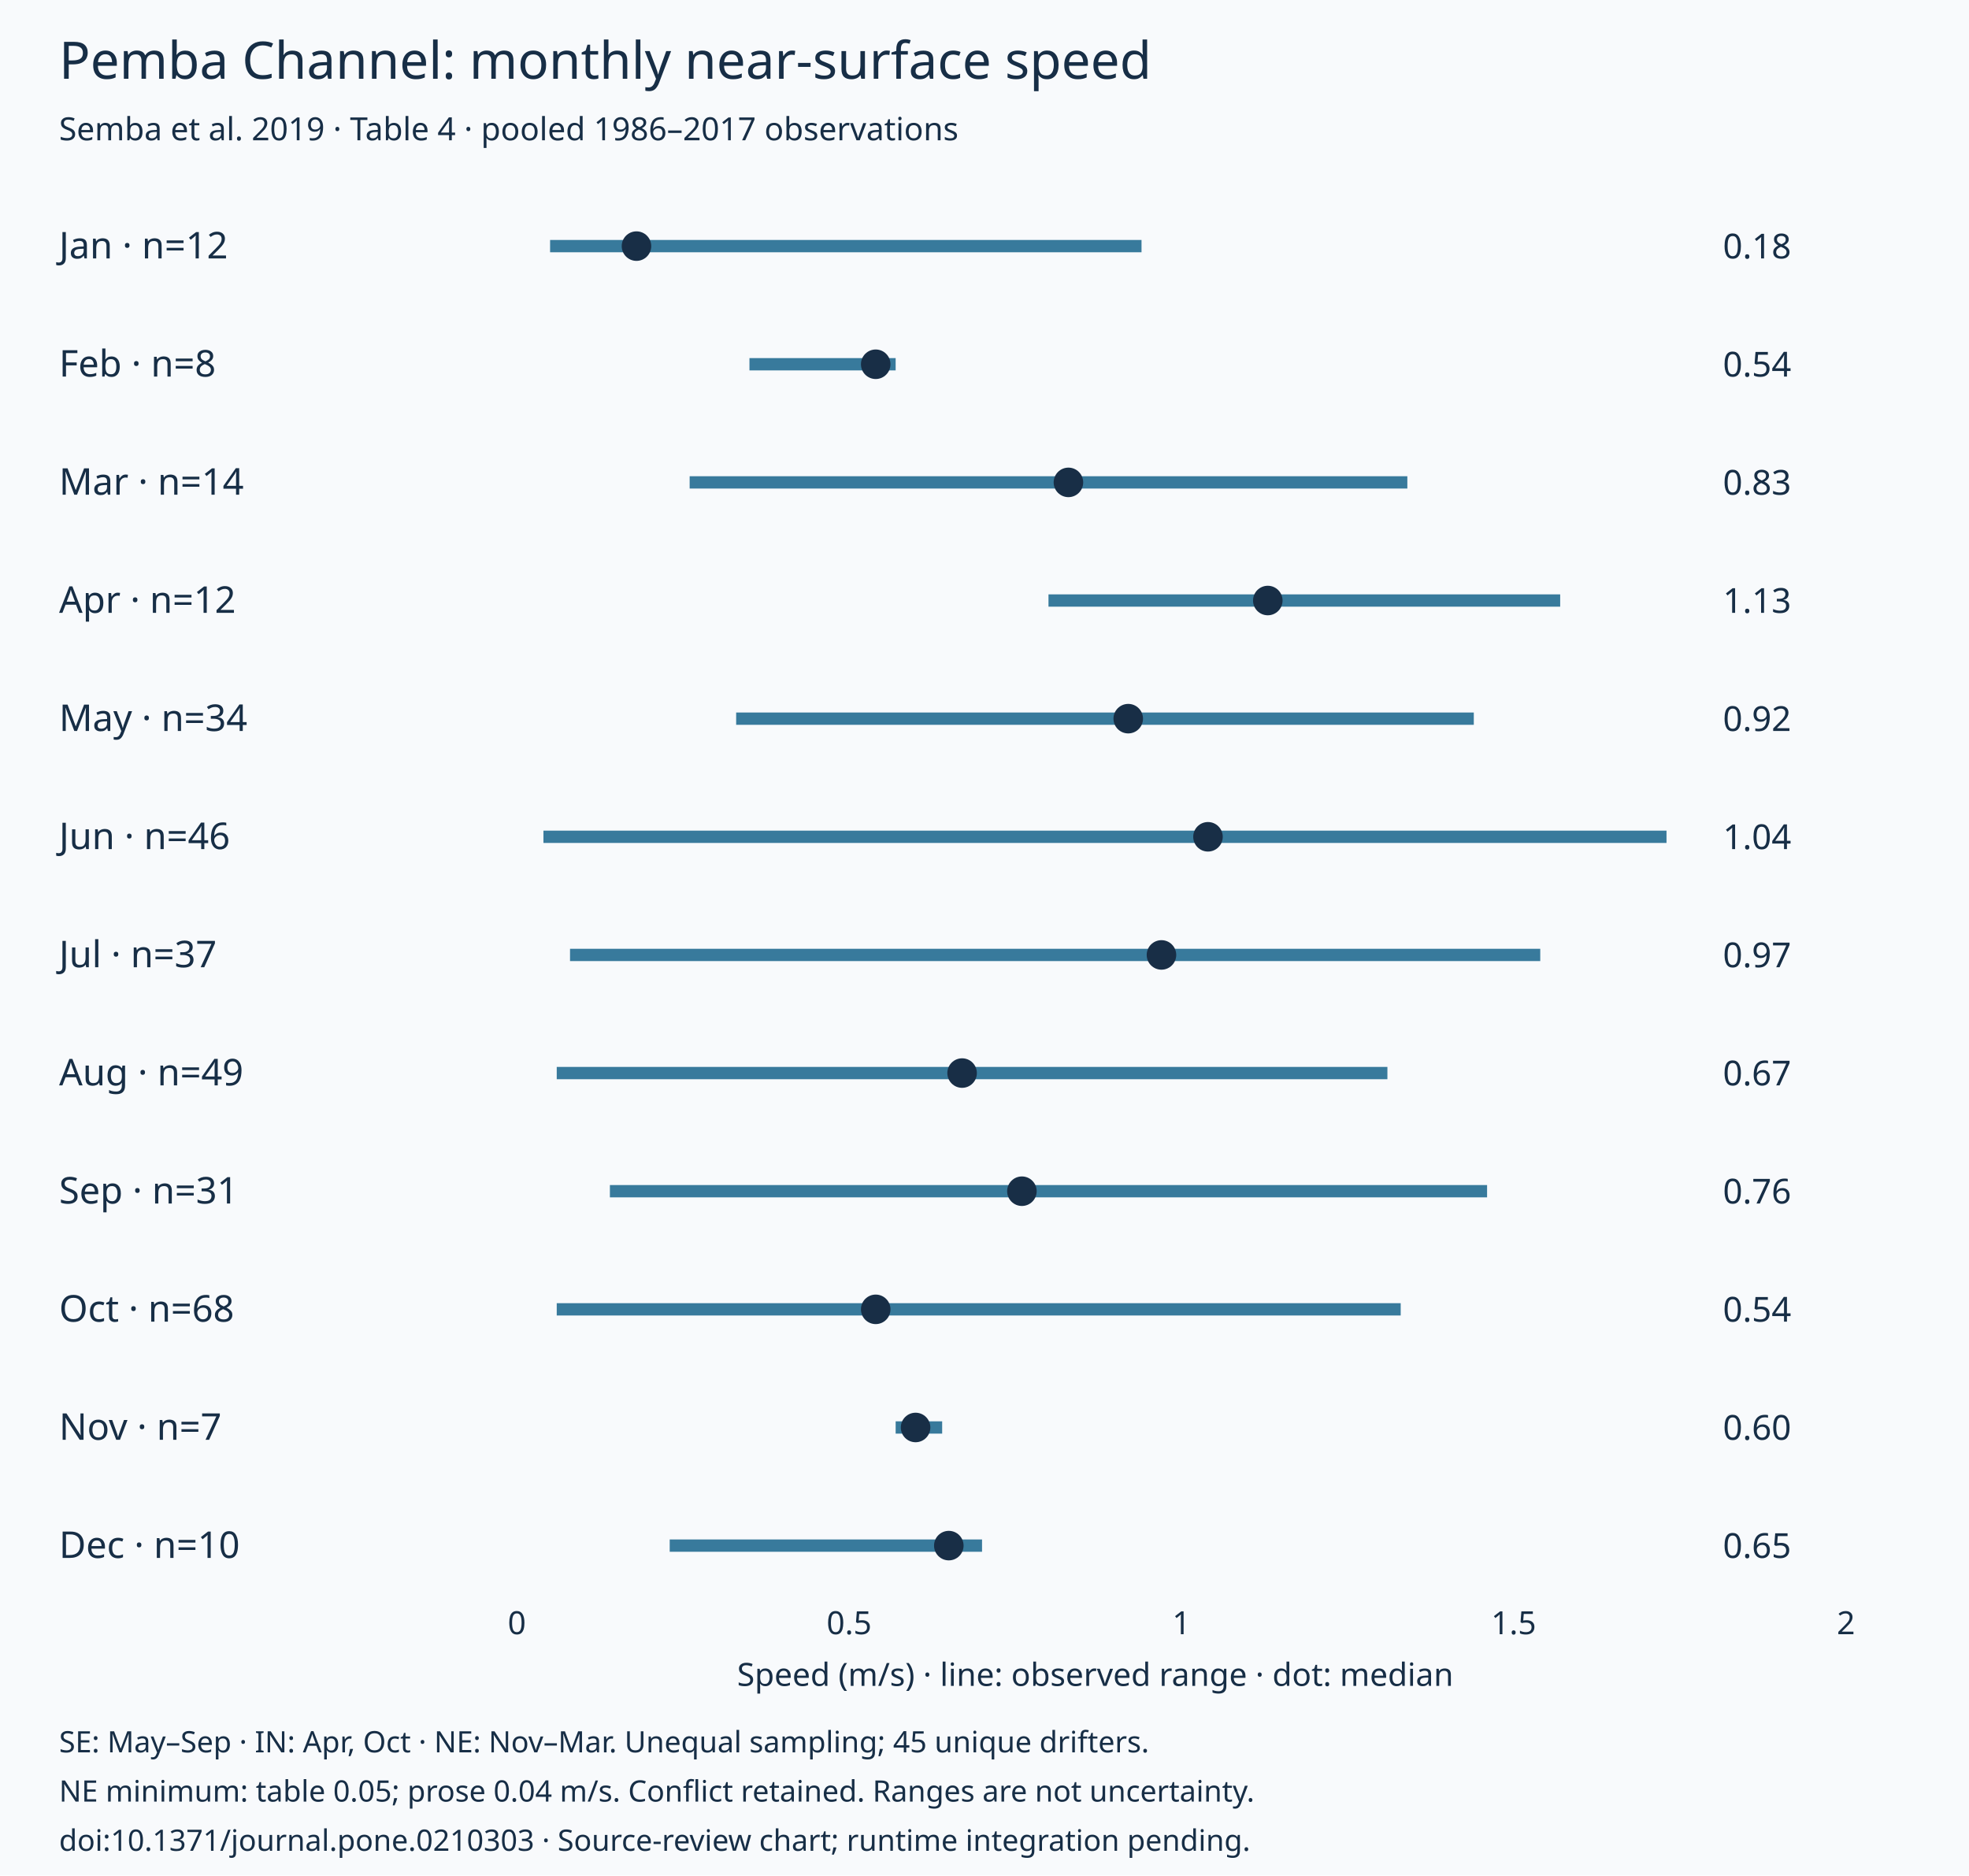
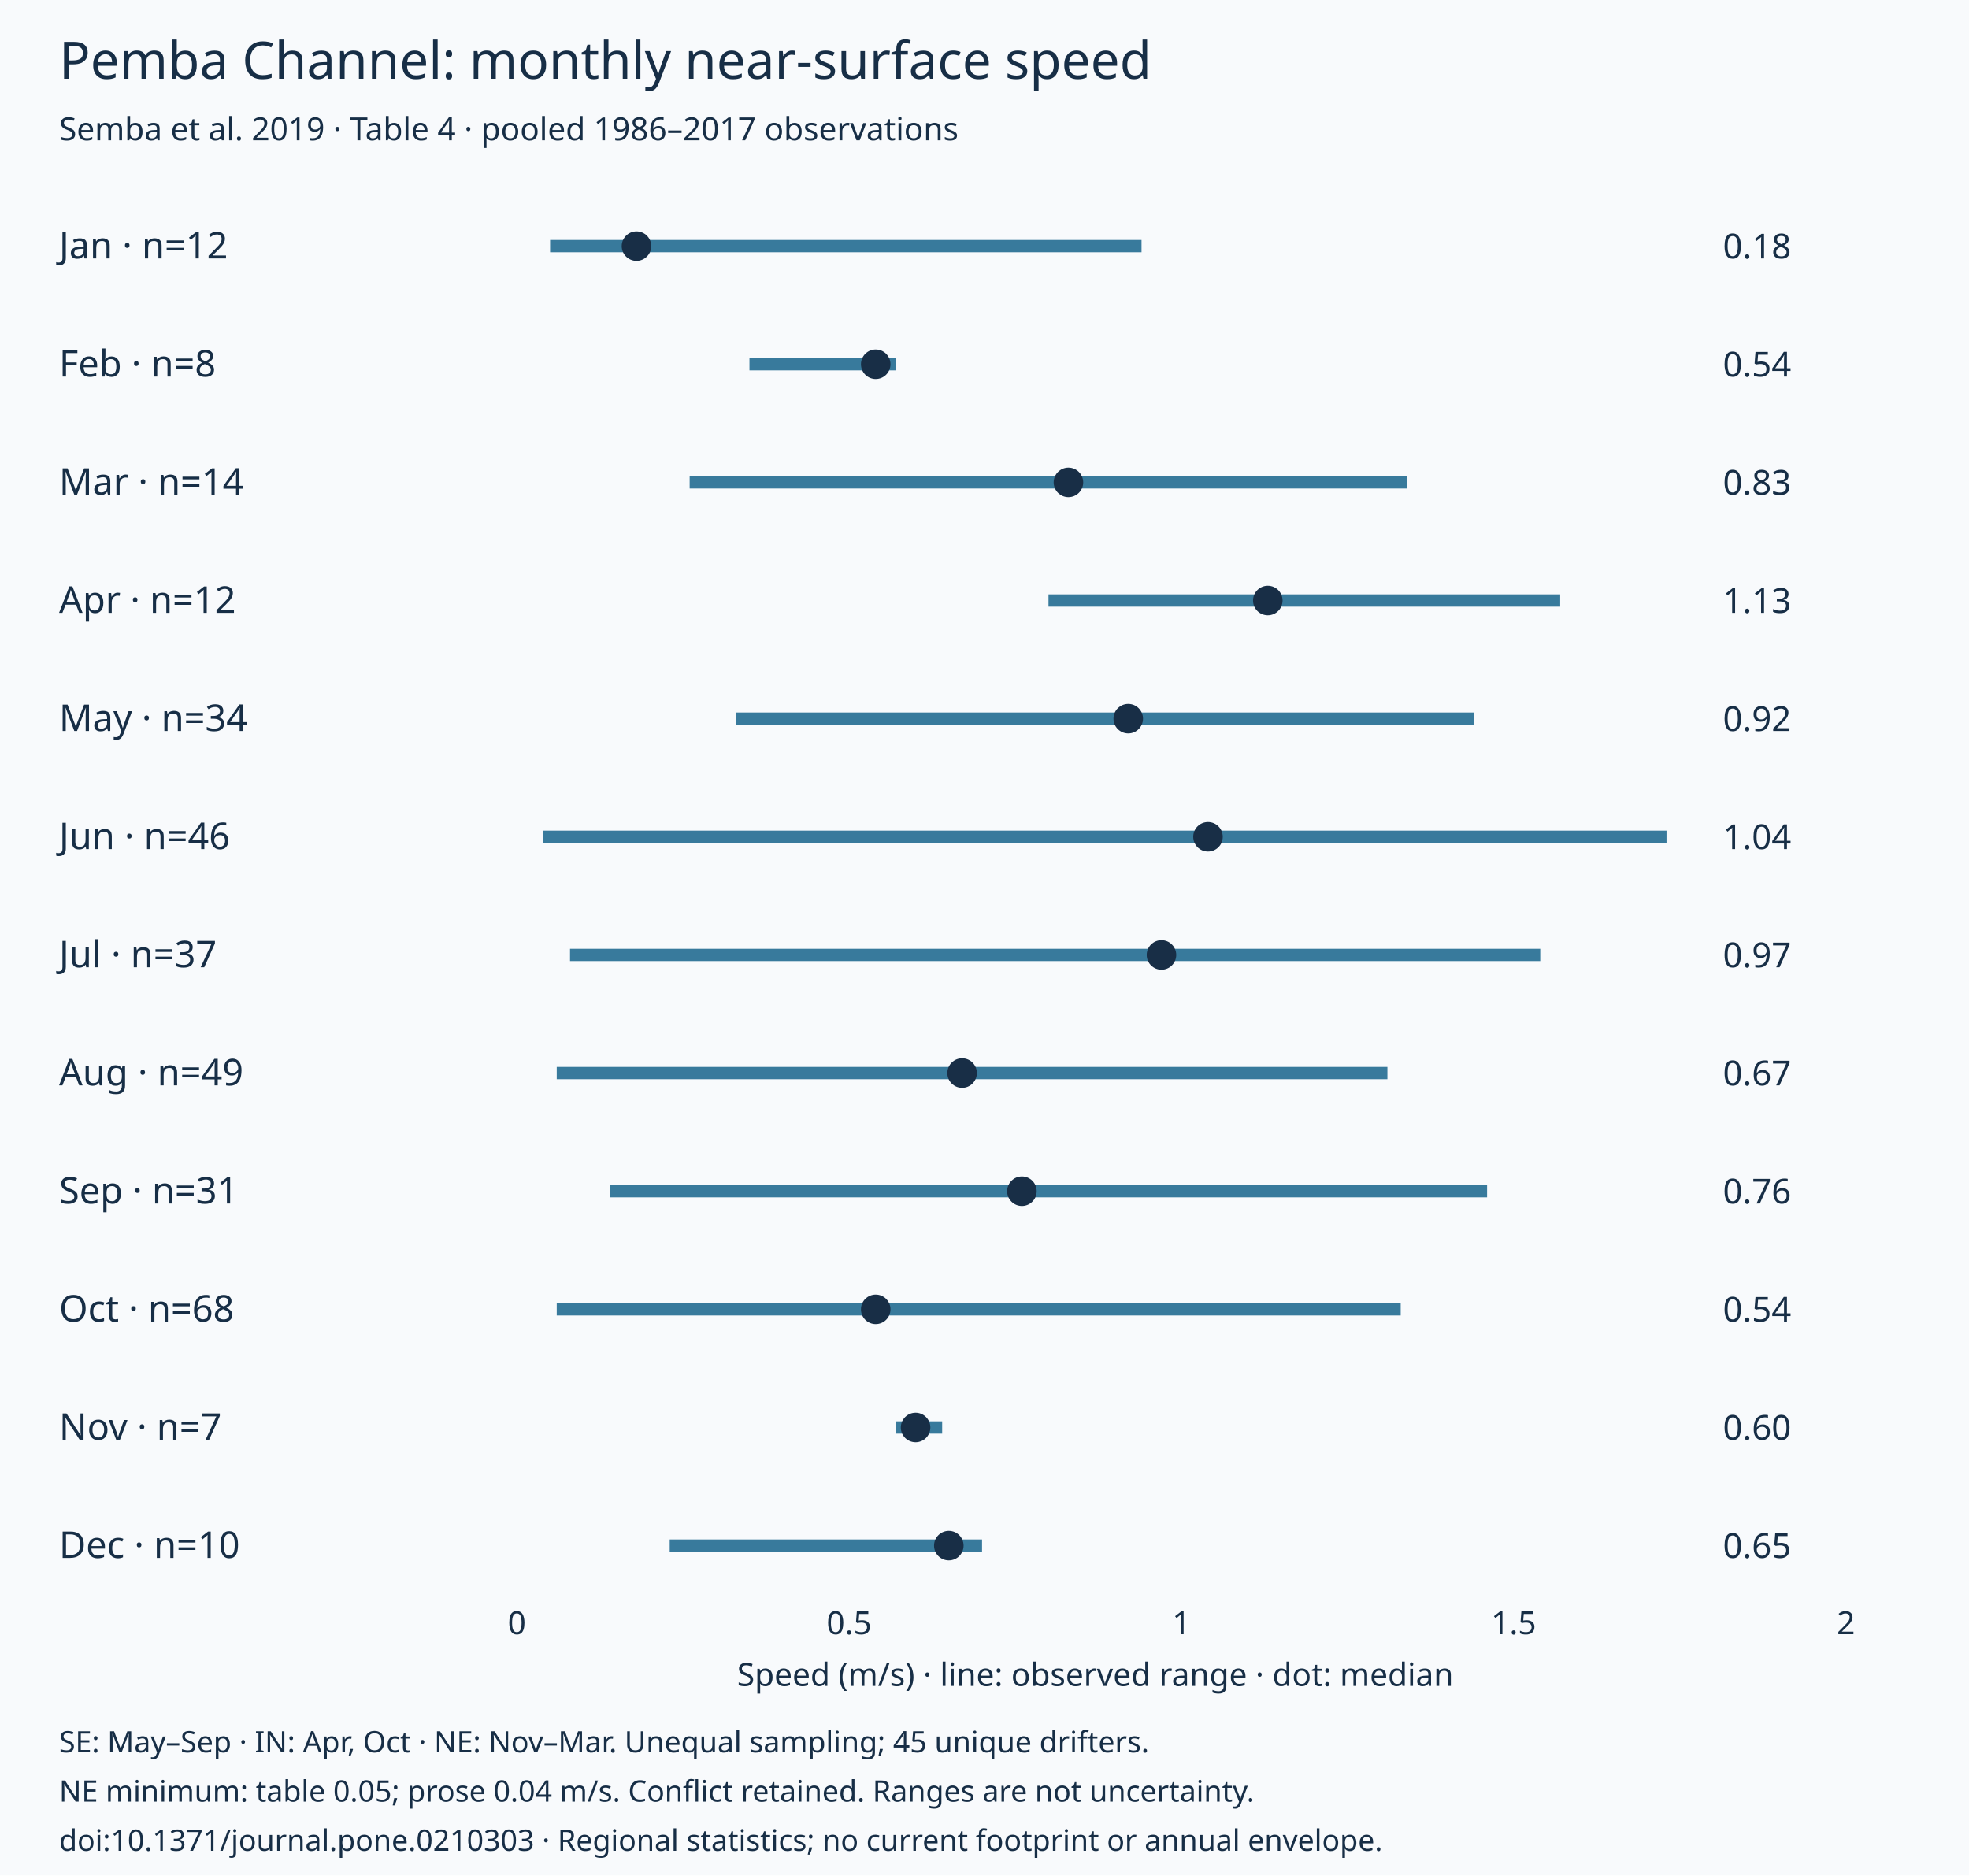
<svg xmlns="http://www.w3.org/2000/svg" viewBox="0 0 800 762" role="img" aria-labelledby="title desc">
  <rect width="800" height="762" fill="#f8fafc" />
  <g font-family="system-ui,sans-serif" fill="#172e46">
    <text x="24" y="32" font-size="21">Pemba Channel: monthly near-surface speed</text>
    <text x="24" y="57" font-size="13">Semba et al. 2019 · Table 4 · pooled 1986–2017 observations</text>
    <text x="24" y="105" font-size="15">Jan · n=12</text>
    <line x1="223.5" x2="463.8" y1="100" y2="100" stroke="#387a9c" stroke-width="5" />
    <circle cx="258.6" cy="100" r="6" fill="#182e46" />
    <text x="700" y="105" font-size="14">0.18</text>
    <text x="24" y="153" font-size="15">Feb · n=8</text>
    <line x1="304.5" x2="363.9" y1="148" y2="148" stroke="#387a9c" stroke-width="5" />
    <circle cx="355.8" cy="148" r="6" fill="#182e46" />
    <text x="700" y="153" font-size="14">0.54</text>
    <text x="24" y="201" font-size="15">Mar · n=14</text>
    <line x1="280.2" x2="571.8" y1="196" y2="196" stroke="#387a9c" stroke-width="5" />
    <circle cx="434.1" cy="196" r="6" fill="#182e46" />
    <text x="700" y="201" font-size="14">0.83</text>
    <text x="24" y="249" font-size="15">Apr · n=12</text>
    <line x1="426.0" x2="633.9" y1="244" y2="244" stroke="#387a9c" stroke-width="5" />
    <circle cx="515.1" cy="244" r="6" fill="#182e46" />
    <text x="700" y="249" font-size="14">1.13</text>
    <text x="24" y="297" font-size="15">May · n=34</text>
    <line x1="299.1" x2="598.8" y1="292" y2="292" stroke="#387a9c" stroke-width="5" />
    <circle cx="458.4" cy="292" r="6" fill="#182e46" />
    <text x="700" y="297" font-size="14">0.92</text>
    <text x="24" y="345" font-size="15">Jun · n=46</text>
    <line x1="220.8" x2="677.1" y1="340" y2="340" stroke="#387a9c" stroke-width="5" />
    <circle cx="490.8" cy="340" r="6" fill="#182e46" />
    <text x="700" y="345" font-size="14">1.04</text>
    <text x="24" y="393" font-size="15">Jul · n=37</text>
    <line x1="231.6" x2="625.8" y1="388" y2="388" stroke="#387a9c" stroke-width="5" />
    <circle cx="471.9" cy="388" r="6" fill="#182e46" />
    <text x="700" y="393" font-size="14">0.97</text>
    <text x="24" y="441" font-size="15">Aug · n=49</text>
    <line x1="226.2" x2="563.7" y1="436" y2="436" stroke="#387a9c" stroke-width="5" />
    <circle cx="390.9" cy="436" r="6" fill="#182e46" />
    <text x="700" y="441" font-size="14">0.67</text>
    <text x="24" y="489" font-size="15">Sep · n=31</text>
    <line x1="247.8" x2="604.2" y1="484" y2="484" stroke="#387a9c" stroke-width="5" />
    <circle cx="415.2" cy="484" r="6" fill="#182e46" />
    <text x="700" y="489" font-size="14">0.76</text>
    <text x="24" y="537" font-size="15">Oct · n=68</text>
    <line x1="226.2" x2="569.1" y1="532" y2="532" stroke="#387a9c" stroke-width="5" />
    <circle cx="355.8" cy="532" r="6" fill="#182e46" />
    <text x="700" y="537" font-size="14">0.54</text>
    <text x="24" y="585" font-size="15">Nov · n=7</text>
    <line x1="363.9" x2="382.8" y1="580" y2="580" stroke="#387a9c" stroke-width="5" />
    <circle cx="372.0" cy="580" r="6" fill="#182e46" />
    <text x="700" y="585" font-size="14">0.60</text>
    <text x="24" y="633" font-size="15">Dec · n=10</text>
    <line x1="272.1" x2="399.0" y1="628" y2="628" stroke="#387a9c" stroke-width="5" />
    <circle cx="385.5" cy="628" r="6" fill="#182e46" />
    <text x="700" y="633" font-size="14">0.65</text>
    <text x="210" y="664" text-anchor="middle" font-size="13">0</text>
    <text x="345.0" y="664" text-anchor="middle" font-size="13">0.5</text>
    <text x="480" y="664" text-anchor="middle" font-size="13">1</text>
    <text x="615.0" y="664" text-anchor="middle" font-size="13">1.5</text>
    <text x="750" y="664" text-anchor="middle" font-size="13">2</text>
    <text x="445" y="685" text-anchor="middle" font-size="13">Speed (m/s) · line: observed range · dot: median</text>
    <text x="24" y="712" font-size="12">SE: May–Sep · IN: Apr, Oct · NE: Nov–Mar. Unequal sampling; 45 unique drifters.</text>
    <text x="24" y="732" font-size="12">NE minimum: table 0.05; prose 0.04 m/s. Conflict retained. Ranges are not uncertainty.</text>
-     <text x="24" y="752" font-size="12">doi:10.1371/journal.pone.0210303 · Source-review chart; runtime integration pending.</text>
+     <text x="24" y="752" font-size="12">doi:10.1371/journal.pone.0210303 · Regional statistics; no current footprint or annual envelope.</text>
  </g>
</svg>
